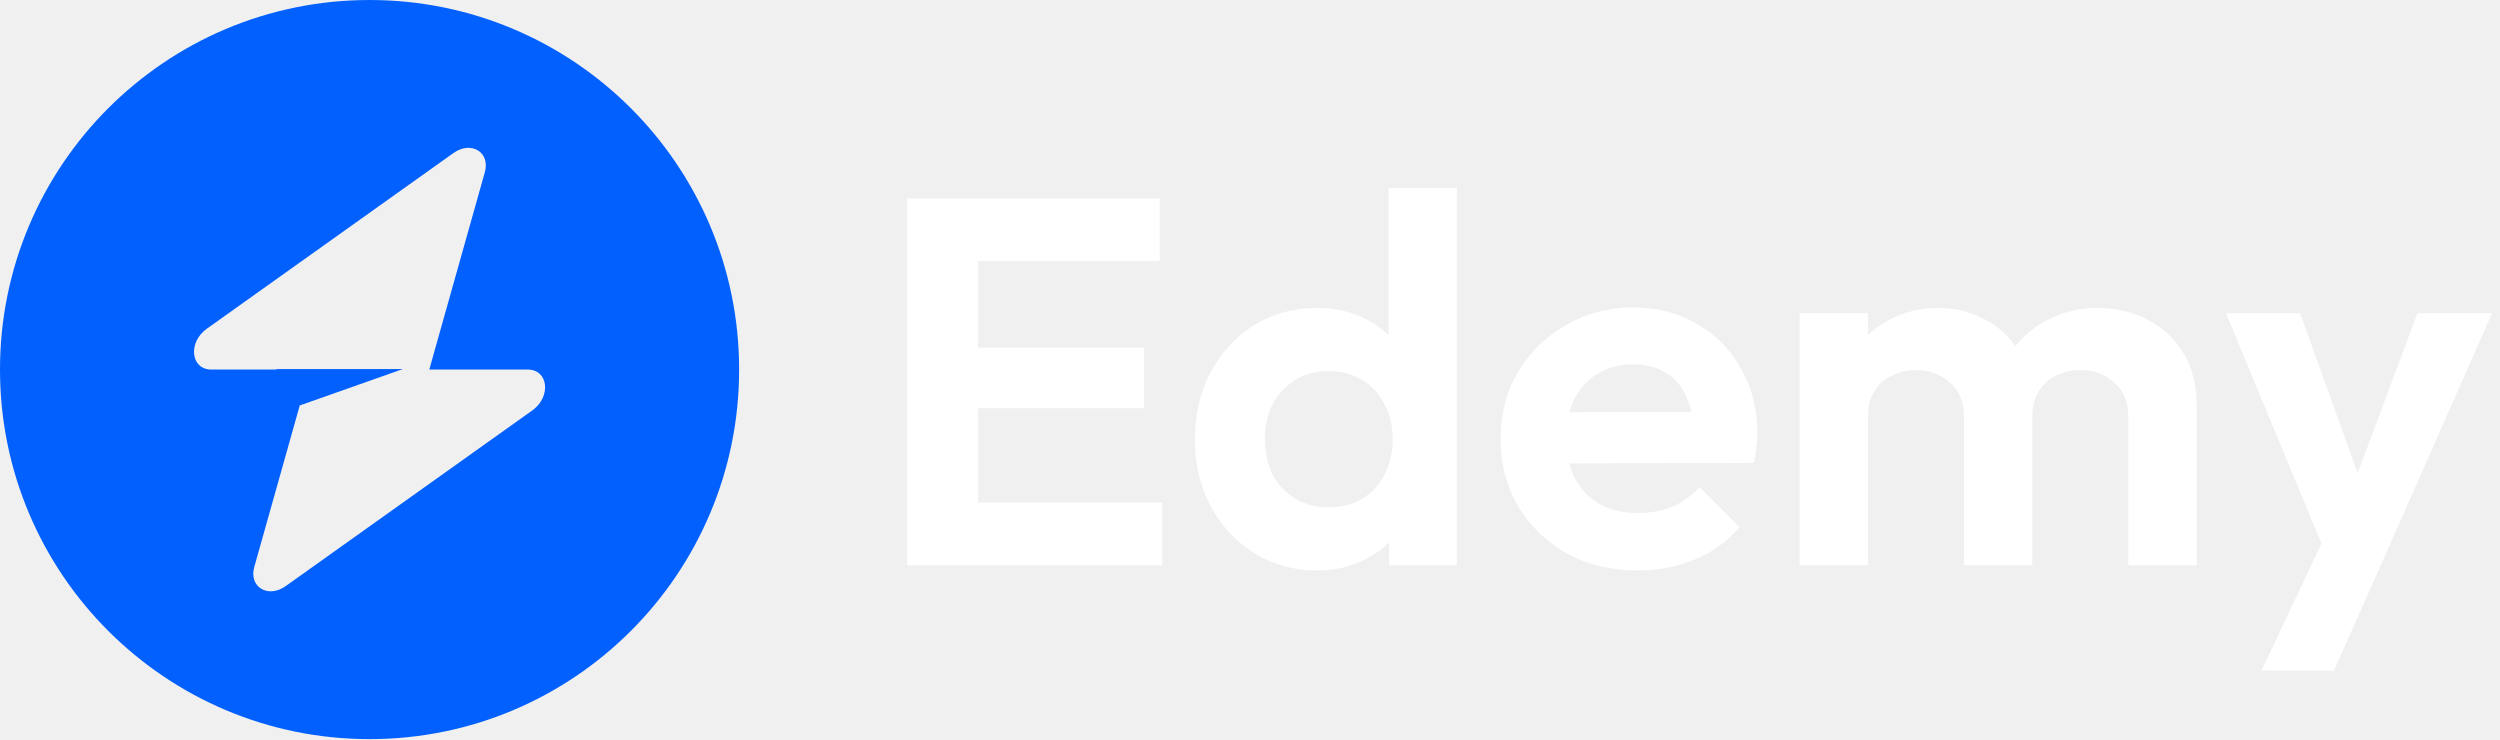
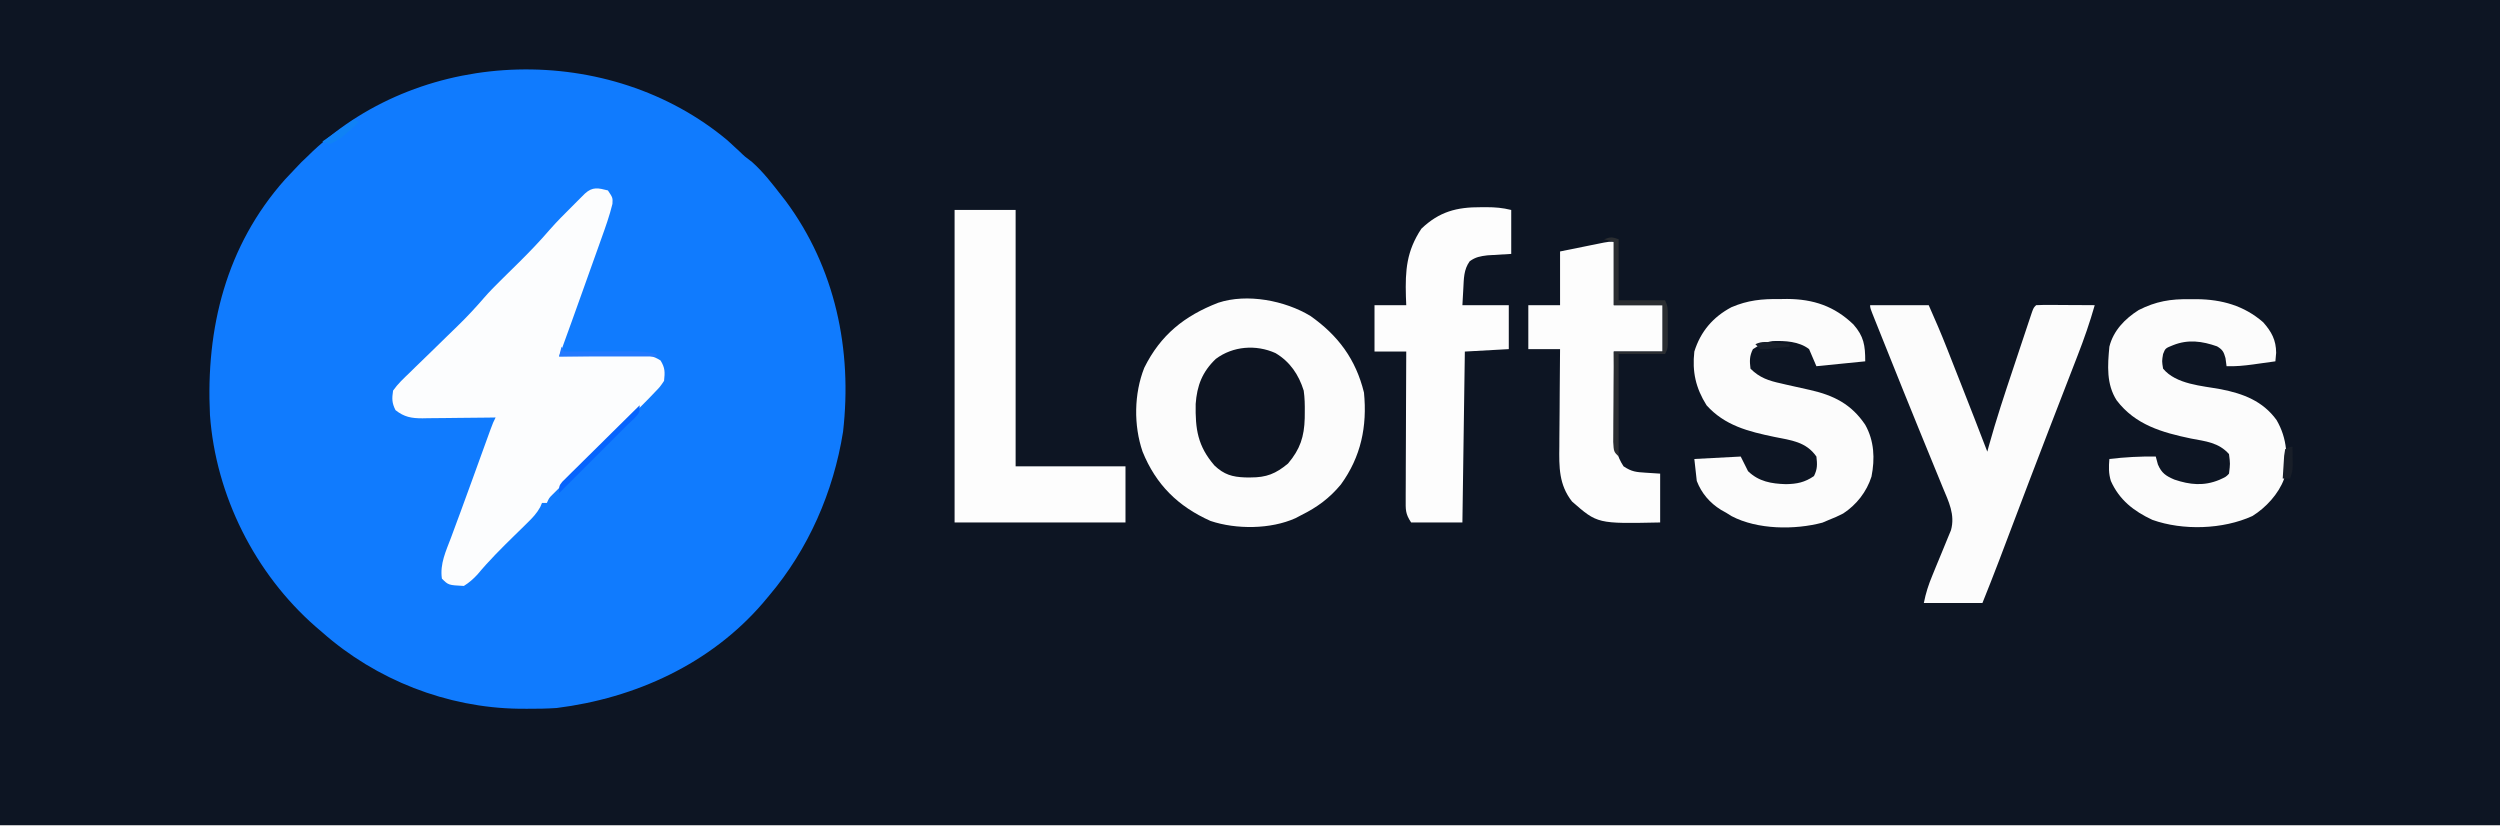
- <svg xmlns="http://www.w3.org/2000/svg" width="115" height="34" viewBox="0 0 115 34" fill="none">
-   <path fill-rule="evenodd" clip-rule="evenodd" d="M17 34C26.389 34 34 26.389 34 17C34 7.611 26.389 0 17 0C7.611 0 0 7.611 0 17C0 26.389 7.611 34 17 34ZM22.303 7.919C22.562 7.002 21.672 6.46 20.859 7.039L9.514 15.121C8.633 15.749 8.771 17 9.722 17H12.71V16.977H18.532L13.788 18.651L11.697 26.081C11.438 26.998 12.328 27.54 13.141 26.961L24.486 18.879C25.367 18.251 25.229 17 24.278 17H19.747L22.303 7.919Z" fill="#0260FF" />
-   <path d="M41.728 26V9.128H44.992V26H41.728ZM44.128 26V23.12H53.464V26H44.128ZM44.128 18.776V15.992H52.624V18.776H44.128ZM44.128 12.008V9.128H53.344V12.008H44.128ZM60.585 26.24C59.513 26.24 58.553 25.976 57.705 25.448C56.857 24.92 56.185 24.2 55.689 23.288C55.209 22.376 54.969 21.352 54.969 20.216C54.969 19.064 55.209 18.032 55.689 17.12C56.185 16.208 56.849 15.488 57.681 14.96C58.529 14.432 59.497 14.168 60.585 14.168C61.417 14.168 62.161 14.336 62.817 14.672C63.489 15.008 64.025 15.48 64.425 16.088C64.841 16.68 65.065 17.352 65.097 18.104V22.232C65.065 22.984 64.849 23.664 64.449 24.272C64.049 24.88 63.513 25.36 62.841 25.712C62.169 26.064 61.417 26.24 60.585 26.24ZM61.113 23.336C61.705 23.336 62.217 23.208 62.649 22.952C63.097 22.68 63.441 22.312 63.681 21.848C63.937 21.368 64.065 20.816 64.065 20.192C64.065 19.584 63.937 19.048 63.681 18.584C63.441 18.104 63.097 17.736 62.649 17.48C62.217 17.208 61.713 17.072 61.137 17.072C60.545 17.072 60.025 17.208 59.577 17.48C59.145 17.752 58.801 18.12 58.545 18.584C58.305 19.048 58.185 19.584 58.185 20.192C58.185 20.816 58.305 21.368 58.545 21.848C58.801 22.312 59.153 22.68 59.601 22.952C60.049 23.208 60.553 23.336 61.113 23.336ZM67.017 26H63.897V22.88L64.401 20.048L63.873 17.264V8.648H67.017V26ZM75.342 26.24C74.126 26.24 73.046 25.984 72.102 25.472C71.158 24.944 70.406 24.224 69.846 23.312C69.302 22.4 69.03 21.36 69.03 20.192C69.03 19.04 69.294 18.016 69.822 17.12C70.366 16.208 71.102 15.488 72.03 14.96C72.958 14.416 73.99 14.144 75.126 14.144C76.246 14.144 77.23 14.4 78.078 14.912C78.942 15.408 79.614 16.096 80.094 16.976C80.59 17.84 80.838 18.824 80.838 19.928C80.838 20.136 80.822 20.352 80.79 20.576C80.774 20.784 80.734 21.024 80.67 21.296L70.926 21.32V18.968L79.206 18.944L77.934 19.928C77.902 19.24 77.774 18.664 77.55 18.2C77.342 17.736 77.03 17.384 76.614 17.144C76.214 16.888 75.718 16.76 75.126 16.76C74.502 16.76 73.958 16.904 73.494 17.192C73.03 17.464 72.67 17.856 72.414 18.368C72.174 18.864 72.054 19.456 72.054 20.144C72.054 20.848 72.182 21.464 72.438 21.992C72.71 22.504 73.094 22.904 73.59 23.192C74.086 23.464 74.662 23.6 75.318 23.6C75.91 23.6 76.446 23.504 76.926 23.312C77.406 23.104 77.822 22.8 78.174 22.4L80.022 24.248C79.462 24.904 78.774 25.4 77.958 25.736C77.158 26.072 76.286 26.24 75.342 26.24ZM82.783 26V14.408H85.927V26H82.783ZM90.343 26V19.16C90.343 18.488 90.127 17.968 89.695 17.6C89.279 17.216 88.759 17.024 88.135 17.024C87.719 17.024 87.343 17.112 87.007 17.288C86.671 17.448 86.407 17.688 86.215 18.008C86.023 18.328 85.927 18.712 85.927 19.16L84.703 18.56C84.703 17.664 84.895 16.888 85.279 16.232C85.679 15.576 86.215 15.072 86.887 14.72C87.559 14.352 88.319 14.168 89.167 14.168C89.967 14.168 90.695 14.352 91.351 14.72C92.007 15.072 92.527 15.576 92.911 16.232C93.295 16.872 93.487 17.648 93.487 18.56V26H90.343ZM97.903 26V19.16C97.903 18.488 97.687 17.968 97.255 17.6C96.839 17.216 96.319 17.024 95.695 17.024C95.295 17.024 94.919 17.112 94.567 17.288C94.231 17.448 93.967 17.688 93.775 18.008C93.583 18.328 93.487 18.712 93.487 19.16L91.687 18.728C91.751 17.8 91.999 17 92.431 16.328C92.863 15.64 93.431 15.112 94.135 14.744C94.839 14.36 95.623 14.168 96.487 14.168C97.351 14.168 98.127 14.352 98.815 14.72C99.503 15.072 100.047 15.584 100.447 16.256C100.847 16.928 101.047 17.728 101.047 18.656V26H97.903ZM107.243 26.096L102.395 14.408H105.803L109.019 23.336H107.867L111.203 14.408H114.635L109.475 26.096H107.243ZM104.027 30.848L107.555 23.384L109.475 26.096L107.363 30.848H104.027Z" fill="white" />
+ <svg xmlns="http://www.w3.org/2000/svg" version="1.1" width="1024" height="338">
+   <path d="M0 0 C337.92 0 675.84 0 1024 0 C1024 111.54 1024 223.08 1024 338 C686.08 338 348.16 338 0 338 C0 226.46 0 114.92 0 0 Z " fill="#0D1523" transform="translate(0,0)" />
+   <path d="M0 0 C1.683 1.512 3.349 3.043 4.992 4.598 C7.152 6.692 7.152 6.692 10.117 8.914 C14.674 12.986 18.319 17.718 22.055 22.539 C22.642 23.288 23.23 24.037 23.836 24.809 C44.19 52.22 51.223 85.837 47.367 119.414 C43.442 144.043 33.184 167.507 17.055 186.539 C16.213 187.545 15.371 188.55 14.504 189.586 C-6.923 214.451 -37.686 228.502 -69.945 232.539 C-74.013 232.814 -78.057 232.874 -82.133 232.852 C-83.221 232.847 -84.309 232.842 -85.429 232.837 C-114.891 232.412 -143.868 221.048 -165.945 201.539 C-166.872 200.745 -167.799 199.951 -168.754 199.133 C-193.548 177.399 -209.562 145.47 -211.945 112.539 C-213.693 76.865 -205.313 43.156 -181.195 16.039 C-179.788 14.53 -178.373 13.029 -176.945 11.539 C-175.739 10.271 -175.739 10.271 -174.508 8.977 C-173.662 8.172 -172.817 7.368 -171.945 6.539 C-171.287 5.897 -170.628 5.255 -169.949 4.594 C-124.161 -38.563 -48.184 -40.26 0 0 Z " fill="#107BFE" transform="translate(297.9453,57.46094)" />
+   <path d="M0 0 C2 3 2 3 1.855 5.519 C0.664 10.368 -0.987 15.004 -2.676 19.699 C-3.042 20.73 -3.409 21.761 -3.786 22.823 C-4.957 26.113 -6.135 29.4 -7.312 32.688 C-8.094 34.879 -8.874 37.071 -9.654 39.264 C-13.071 48.854 -16.512 58.435 -20 68 C-18.259 67.969 -18.259 67.969 -16.483 67.937 C-12.175 67.864 -7.866 67.818 -3.557 67.78 C-1.693 67.76 0.172 67.733 2.036 67.698 C4.717 67.65 7.397 67.627 10.078 67.609 C10.911 67.589 11.743 67.568 12.601 67.547 C16.312 67.545 18.386 67.604 21.558 69.649 C23.441 72.718 23.379 74.437 23 78 C21.353 80.449 21.353 80.449 19.072 82.799 C18.247 83.661 17.422 84.524 16.572 85.412 C15.723 86.266 14.874 87.12 14 88 C13.25 88.769 12.5 89.539 11.727 90.332 C9.452 92.647 7.152 94.935 4.844 97.219 C4.015 98.043 3.187 98.868 2.334 99.717 C-0.275 102.314 -2.887 104.907 -5.5 107.5 C-8.972 110.945 -12.44 114.393 -15.906 117.844 C-16.704 118.633 -17.502 119.423 -18.324 120.236 C-19.056 120.965 -19.787 121.693 -20.541 122.443 C-21.187 123.084 -21.832 123.724 -22.498 124.384 C-24.089 125.944 -24.089 125.944 -25 128 C-25.66 128 -26.32 128 -27 128 C-27.368 128.858 -27.368 128.858 -27.743 129.733 C-29.215 132.387 -30.936 134.145 -33.105 136.266 C-33.925 137.074 -34.744 137.882 -35.588 138.715 C-36.875 139.97 -36.875 139.97 -38.188 141.25 C-43.484 146.436 -48.683 151.593 -53.423 157.3 C-55.168 159.182 -56.819 160.641 -59 162 C-65.327 161.673 -65.327 161.673 -68 159 C-68.881 152.993 -66.332 147.702 -64.25 142.188 C-63.432 139.971 -62.614 137.755 -61.797 135.539 C-61.352 134.342 -60.906 133.145 -60.447 131.911 C-58.864 127.644 -57.313 123.366 -55.766 119.086 C-55.218 117.574 -54.671 116.062 -54.124 114.55 C-53.855 113.807 -53.586 113.064 -53.309 112.299 C-52.011 108.71 -50.71 105.122 -49.406 101.535 C-48.966 100.322 -48.526 99.109 -48.072 97.86 C-47 95 -47 95 -46 93 C-47.597 93.024 -47.597 93.024 -49.225 93.048 C-53.186 93.102 -57.146 93.136 -61.106 93.165 C-62.818 93.18 -64.53 93.2 -66.242 93.226 C-68.707 93.263 -71.171 93.28 -73.637 93.293 C-74.779 93.316 -74.779 93.316 -75.945 93.34 C-80.482 93.341 -83.404 92.833 -87 90 C-88.497 87.005 -88.486 85.342 -88 82 C-86.072 79.238 -83.682 77.009 -81.246 74.695 C-80.552 74.013 -79.859 73.33 -79.144 72.626 C-76.922 70.445 -74.681 68.284 -72.438 66.125 C-70.223 63.969 -68.014 61.808 -65.806 59.645 C-64.433 58.303 -63.055 56.964 -61.672 55.631 C-57.772 51.85 -54.132 47.935 -50.588 43.819 C-48.551 41.485 -46.394 39.298 -44.188 37.125 C-43.339 36.285 -42.491 35.444 -41.617 34.578 C-39.872 32.859 -38.128 31.141 -36.383 29.422 C-31.966 25.045 -27.715 20.618 -23.667 15.898 C-20.813 12.648 -17.754 9.609 -14.688 6.562 C-14.068 5.939 -13.449 5.316 -12.811 4.674 C-12.217 4.082 -11.623 3.489 -11.012 2.879 C-10.214 2.083 -10.214 2.083 -9.401 1.272 C-6.243 -1.595 -3.986 -0.997 0 0 Z " fill="#FCFDFE" transform="translate(249,78)" />
+   <path d="M0 0 C11.377 8.018 18.594 17.812 21.91 31.379 C23.262 45.172 20.714 57.611 12.473 68.98 C7.803 74.611 2.757 78.333 -3.777 81.566 C-4.562 81.98 -5.347 82.394 -6.156 82.82 C-16.326 87.388 -30.429 87.478 -40.965 83.941 C-54.26 78 -63.299 69.088 -68.777 55.566 C-72.469 44.795 -72.285 31.838 -68.098 21.238 C-61.443 7.772 -51.658 -0.063 -37.777 -5.434 C-25.952 -9.344 -10.416 -6.333 0 0 Z " fill="#FCFCFC" transform="translate(536.7773,129.4336)" />
+   <path d="M0 0 C7.92 0 15.84 0 24 0 C26.617 5.888 29.147 11.744 31.496 17.734 C31.812 18.534 32.127 19.334 32.452 20.158 C33.449 22.688 34.443 25.219 35.438 27.75 C36.099 29.43 36.762 31.109 37.424 32.789 C40.991 41.844 44.527 50.909 48 60 C48.2 59.26 48.399 58.52 48.605 57.757 C51.593 46.976 55.105 36.38 58.656 25.773 C59.7 22.65 60.738 19.525 61.775 16.4 C62.437 14.417 63.099 12.433 63.762 10.449 C64.072 9.514 64.383 8.579 64.702 7.615 C65.133 6.332 65.133 6.332 65.573 5.022 C65.825 4.267 66.077 3.512 66.337 2.734 C67 1 67 1 68 0 C69.781 -0.087 71.565 -0.107 73.348 -0.098 C74.427 -0.094 75.507 -0.091 76.619 -0.088 C78.324 -0.075 78.324 -0.075 80.062 -0.062 C81.773 -0.056 81.773 -0.056 83.518 -0.049 C86.345 -0.037 89.173 -0.02 92 0 C90.008 7.014 87.649 13.803 85 20.594 C84.612 21.599 84.223 22.604 83.823 23.64 C82.987 25.803 82.149 27.965 81.31 30.126 C79.064 35.912 76.829 41.702 74.594 47.492 C74.133 48.683 73.673 49.875 73.199 51.102 C67.835 64.994 62.555 78.917 57.281 92.843 C56.501 94.902 55.721 96.961 54.941 99.019 C54.24 100.87 53.539 102.721 52.839 104.572 C50.626 110.411 48.32 116.199 46 122 C38.08 122 30.16 122 22 122 C22.845 117.775 23.899 114.533 25.539 110.598 C26.037 109.378 26.534 108.157 27.047 106.9 C27.835 104.978 28.627 103.057 29.431 101.141 C30.209 99.278 30.968 97.407 31.727 95.535 C32.186 94.425 32.646 93.316 33.12 92.172 C34.888 85.8 32.171 80.473 29.746 74.633 C29.413 73.817 29.08 73 28.737 72.159 C28.018 70.397 27.295 68.637 26.571 66.877 C25.036 63.15 23.514 59.417 21.992 55.684 C21.201 53.744 20.408 51.804 19.615 49.865 C15.704 40.293 11.844 30.701 8.003 21.101 C6.947 18.461 5.887 15.821 4.828 13.182 C4.186 11.579 3.544 9.975 2.902 8.371 C2.458 7.266 2.458 7.266 2.005 6.139 C0 1.115 0 1.115 0 0 Z " fill="#FCFCFC" transform="translate(766,125)" />
+   <path d="M0 0 C8.25 0 16.5 0 25 0 C25 34.65 25 69.3 25 105 C39.85 105 54.7 105 70 105 C70 112.59 70 120.18 70 128 C46.9 128 23.8 128 0 128 C0 85.76 0 43.52 0 0 Z " fill="#FDFDFD" transform="translate(391,86)" />
+   <path d="M0 0 C1.511 -0.023 1.511 -0.023 3.053 -0.047 C13.815 0.008 22.456 2.906 30.246 10.418 C34.492 15.285 35.062 18.906 35.062 25.5 C28.462 26.16 21.863 26.82 15.062 27.5 C14.072 25.19 13.082 22.88 12.062 20.5 C7.97 17.324 2.203 17.029 -2.82 17.203 C-5.957 17.643 -8.301 18.787 -10.938 20.5 C-12.375 23.375 -12.319 25.319 -11.938 28.5 C-8.225 32.241 -4.396 33.477 0.625 34.562 C1.329 34.728 2.033 34.894 2.758 35.065 C5.997 35.826 9.244 36.539 12.496 37.242 C22.193 39.441 29.414 43.071 35.062 51.5 C38.762 58.075 39.072 65.381 37.629 72.699 C35.663 78.916 31.495 84.26 26.039 87.82 C24.066 88.841 22.14 89.716 20.062 90.5 C18.815 91.032 18.815 91.032 17.543 91.574 C6.147 94.605 -9.104 94.457 -19.664 88.914 C-20.414 88.447 -21.165 87.981 -21.938 87.5 C-22.626 87.116 -23.314 86.732 -24.023 86.336 C-28.609 83.492 -31.992 79.55 -33.938 74.5 C-34.267 71.53 -34.597 68.56 -34.938 65.5 C-28.668 65.17 -22.398 64.84 -15.938 64.5 C-14.947 66.48 -13.957 68.46 -12.938 70.5 C-8.531 74.755 -3.38 75.635 2.562 75.812 C7.085 75.732 10.247 75.111 14.062 72.5 C15.507 69.611 15.439 67.704 15.062 64.5 C10.795 58.398 4.722 57.853 -2.25 56.438 C-12.796 54.237 -22.471 51.82 -29.938 43.5 C-34.353 36.449 -35.872 29.788 -34.938 21.5 C-32.402 13.313 -27.295 7.346 -19.749 3.337 C-13.066 0.471 -7.226 -0.111 0 0 Z " fill="#FCFCFC" transform="translate(728.9375,122.5)" />
+   <path d="M0 0 C0.92 -0.007 1.841 -0.014 2.789 -0.021 C13.022 0.072 22.189 2.626 30 9.438 C33.428 13.306 35.276 16.715 35.312 21.938 C35.209 23.093 35.106 24.247 35 25.438 C32.605 25.775 30.209 26.108 27.812 26.438 C27.139 26.533 26.465 26.628 25.771 26.727 C22.153 27.221 18.652 27.551 15 27.438 C14.856 26.344 14.711 25.251 14.562 24.125 C13.841 21.578 13.409 20.682 11.109 19.305 C4.989 17.161 -0.733 16.366 -6.875 18.812 C-10.068 20.084 -10.068 20.084 -11 22.438 C-11.5 25.353 -11.5 25.353 -11 28.438 C-5.641 34.905 4.931 35.437 12.688 36.875 C21.807 38.66 29.861 41.705 35.48 49.488 C39.895 57.044 40.291 65.098 38.559 73.605 C36.337 79.711 31.051 85.434 25.562 88.812 C13.514 94.308 -2.898 94.822 -15.375 90.375 C-22.978 86.837 -28.928 82.213 -32.391 74.438 C-33.342 71.315 -33.27 68.68 -33 65.438 C-26.627 64.692 -20.417 64.334 -14 64.438 C-13.711 65.51 -13.422 66.582 -13.125 67.688 C-11.604 71.224 -9.882 72.367 -6.375 73.875 C-0.002 76.027 5.699 76.592 12 74 C14.81 72.727 14.81 72.727 16 71.438 C16.504 67.371 16.504 67.371 16 63.438 C11.802 58.676 6.377 58.188 0.438 57.062 C-11.381 54.586 -22.342 51.492 -30 41.438 C-34.284 34.804 -33.724 27.101 -33 19.438 C-31.368 12.86 -26.627 8.007 -21 4.438 C-13.959 0.856 -7.842 -0.17 0 0 Z " fill="#FCFCFC" transform="translate(897,122.5625)" />
+   <path d="M0 0 C1.139 -0.006 1.139 -0.006 2.301 -0.012 C5.935 -0.005 8.951 0.238 12.5 1.125 C12.5 7.065 12.5 13.005 12.5 19.125 C7.617 19.418 7.617 19.418 2.734 19.711 C-0.269 20.095 -2.055 20.386 -4.5 22.125 C-6.983 25.553 -6.896 29.25 -7.125 33.375 C-7.311 36.716 -7.311 36.716 -7.5 40.125 C-1.23 40.125 5.04 40.125 11.5 40.125 C11.5 46.065 11.5 52.005 11.5 58.125 C5.56 58.455 -0.38 58.785 -6.5 59.125 C-6.83 82.225 -7.16 105.325 -7.5 129.125 C-14.43 129.125 -21.36 129.125 -28.5 129.125 C-30.903 125.52 -30.743 123.918 -30.727 119.634 C-30.727 118.98 -30.728 118.326 -30.728 117.652 C-30.727 115.493 -30.711 113.335 -30.695 111.176 C-30.692 109.678 -30.689 108.18 -30.687 106.682 C-30.679 102.741 -30.659 98.801 -30.637 94.86 C-30.617 90.839 -30.608 86.817 -30.598 82.795 C-30.576 74.905 -30.541 67.015 -30.5 59.125 C-34.79 59.125 -39.08 59.125 -43.5 59.125 C-43.5 52.855 -43.5 46.585 -43.5 40.125 C-39.21 40.125 -34.92 40.125 -30.5 40.125 C-30.546 38.942 -30.593 37.758 -30.641 36.539 C-30.938 25.77 -30.384 18.007 -24.312 8.812 C-17.008 1.833 -9.866 -0.05 0 0 Z " fill="#FDFDFD" transform="translate(606.5,84.875)" />
+   <path d="M0 0 C0 8.58 0 17.16 0 26 C6.6 26 13.2 26 20 26 C20 32.27 20 38.54 20 45 C13.4 45 6.8 45 0 45 C0.074 50.73 0.157 56.458 0.262 62.188 C0.296 64.135 0.324 66.083 0.346 68.03 C0.38 70.836 0.432 73.64 0.488 76.445 C0.495 77.311 0.501 78.177 0.508 79.069 C0.629 84.087 1.17 87.68 4 92 C7.404 94.27 9.165 94.365 13.188 94.625 C16.065 94.811 16.065 94.811 19 95 C19 101.6 19 108.2 19 115 C-6.689 115.543 -6.689 115.543 -17.09 106.426 C-22.515 99.536 -22.411 92.233 -22.293 83.844 C-22.289 82.701 -22.284 81.558 -22.28 80.38 C-22.263 76.753 -22.226 73.127 -22.188 69.5 C-22.172 67.031 -22.159 64.563 -22.146 62.094 C-22.114 56.062 -22.062 50.031 -22 44 C-26.29 44 -30.58 44 -35 44 C-35 38.06 -35 32.12 -35 26 C-30.71 26 -26.42 26 -22 26 C-22 18.74 -22 11.48 -22 4 C-18.741 3.34 -15.482 2.68 -12.125 2 C-10.586 1.687 -10.586 1.687 -9.016 1.367 C-8.209 1.205 -7.402 1.042 -6.57 0.875 C-5.329 0.624 -5.329 0.624 -4.063 0.367 C-2 0 -2 0 0 0 Z " fill="#FDFDFD" transform="translate(661,99)" />
+   <path d="M0 0 C5.935 3.509 9.536 8.857 11.562 15.375 C11.99 18.346 12.04 21.252 12 24.25 C11.993 25.044 11.986 25.839 11.979 26.657 C11.77 34.294 10.088 39.396 5.125 45.25 C0.091 49.424 -3.681 50.961 -10.25 50.938 C-10.961 50.935 -11.672 50.933 -12.405 50.93 C-17.758 50.742 -21.077 49.735 -24.961 46.082 C-31.894 38.067 -32.863 31.142 -32.688 20.82 C-32.141 13.287 -29.984 7.675 -24.438 2.375 C-17.416 -2.867 -7.983 -3.592 0 0 Z " fill="#0D1421" transform="translate(522.4375,144.625)" />
+   <path d="M0 0 C0 8.25 0 16.5 0 25 C6.27 25 12.54 25 19 25 C20.135 27.271 20.129 28.543 20.133 31.062 C20.135 32.257 20.135 32.257 20.137 33.477 C20.133 34.309 20.129 35.142 20.125 36 C20.131 37.249 20.131 37.249 20.137 38.523 C20.135 39.32 20.134 40.117 20.133 40.938 C20.132 41.668 20.131 42.399 20.129 43.152 C20 45 20 45 19 47 C12.73 47 6.46 47 0 47 C0 60.86 0 74.72 0 89 C-2 87 -2 87 -2.227 83.009 C-2.227 81.285 -2.215 79.56 -2.195 77.836 C-2.192 76.929 -2.19 76.022 -2.187 75.087 C-2.176 72.183 -2.15 69.279 -2.125 66.375 C-2.115 64.409 -2.106 62.443 -2.098 60.477 C-2.077 55.651 -2.038 50.826 -2 46 C4.6 46 11.2 46 18 46 C18 39.73 18 33.46 18 27 C11.4 27 4.8 27 -2 27 C-2 18.42 -2 9.84 -2 1 C-3.32 0.67 -4.64 0.34 -6 0 C-3 -1 -3 -1 0 0 Z " fill="#2A2D31" transform="translate(663,98)" />
+   <path d="M0 0 C0.33 0.66 0.66 1.32 1 2 C1.973 1.995 2.947 1.99 3.95 1.984 C7.575 1.966 11.2 1.955 14.824 1.945 C16.391 1.94 17.957 1.933 19.524 1.925 C21.78 1.912 24.037 1.907 26.293 1.902 C27.337 1.895 27.337 1.895 28.402 1.887 C32.065 1.886 35.439 2.129 39 3 C39 3.33 39 3.66 39 4 C25.8 4 12.6 4 -1 4 C-0.67 2.68 -0.34 1.36 0 0 Z " fill="#2379FE" transform="translate(230,142)" />
+   <path d="M0 0 C0 3 0 3 -2.087 5.274 C-3.048 6.174 -4.009 7.073 -5 8 C-6.05 9.042 -7.096 10.088 -8.138 11.138 C-16.425 19.425 -24.713 27.713 -33 36 C-33 33 -33 33 -31.747 31.386 C-31.161 30.807 -30.575 30.227 -29.971 29.63 C-29.31 28.97 -28.649 28.309 -27.969 27.629 C-27.247 26.922 -26.525 26.216 -25.781 25.488 C-25.049 24.76 -24.316 24.032 -23.562 23.282 C-21.215 20.951 -18.858 18.632 -16.5 16.312 C-14.909 14.737 -13.32 13.161 -11.73 11.584 C-7.828 7.715 -3.917 3.854 0 0 Z " fill="#0664FE" transform="translate(262,166)" />
+   <path d="M0 0 C0.027 1.604 0.046 3.208 0.062 4.812 C0.074 5.706 0.086 6.599 0.098 7.52 C0 10 0 10 -1 13 C-1.99 13 -2.98 13 -4 13 C-3.887 11.02 -3.759 9.041 -3.625 7.062 C-3.555 5.96 -3.486 4.858 -3.414 3.723 C-3.277 2.824 -3.141 1.926 -3 1 C-1 0 -1 0 0 0 Z " fill="#181E28" transform="translate(939,183)" />
+   <path d="M0 0 C0.66 0.33 1.32 0.66 2 1 C0.755 2.13 -0.496 3.254 -1.75 4.375 C-2.446 5.001 -3.142 5.628 -3.859 6.273 C-5.882 7.905 -7.566 9.1 -10 10 C-10.99 9.67 -11.98 9.34 -13 9 C-8.71 6.03 -4.42 3.06 0 0 Z " fill="#0F82F5" transform="translate(145,49)" />
+   <path d="M0 0 C1.096 0.102 2.191 0.204 3.32 0.309 C4.163 0.392 5.006 0.476 5.875 0.562 C5.875 0.892 5.875 1.222 5.875 1.562 C3.918 1.784 1.959 1.989 0 2.188 C-1.636 2.362 -1.636 2.362 -3.305 2.539 C-4.701 2.551 -4.701 2.551 -6.125 2.562 C-6.785 1.903 -7.445 1.242 -8.125 0.562 C-5.289 -0.855 -3.134 -0.3 0 0 Z " fill="#181F2A" transform="translate(727.125,140.4375)" />
</svg>
